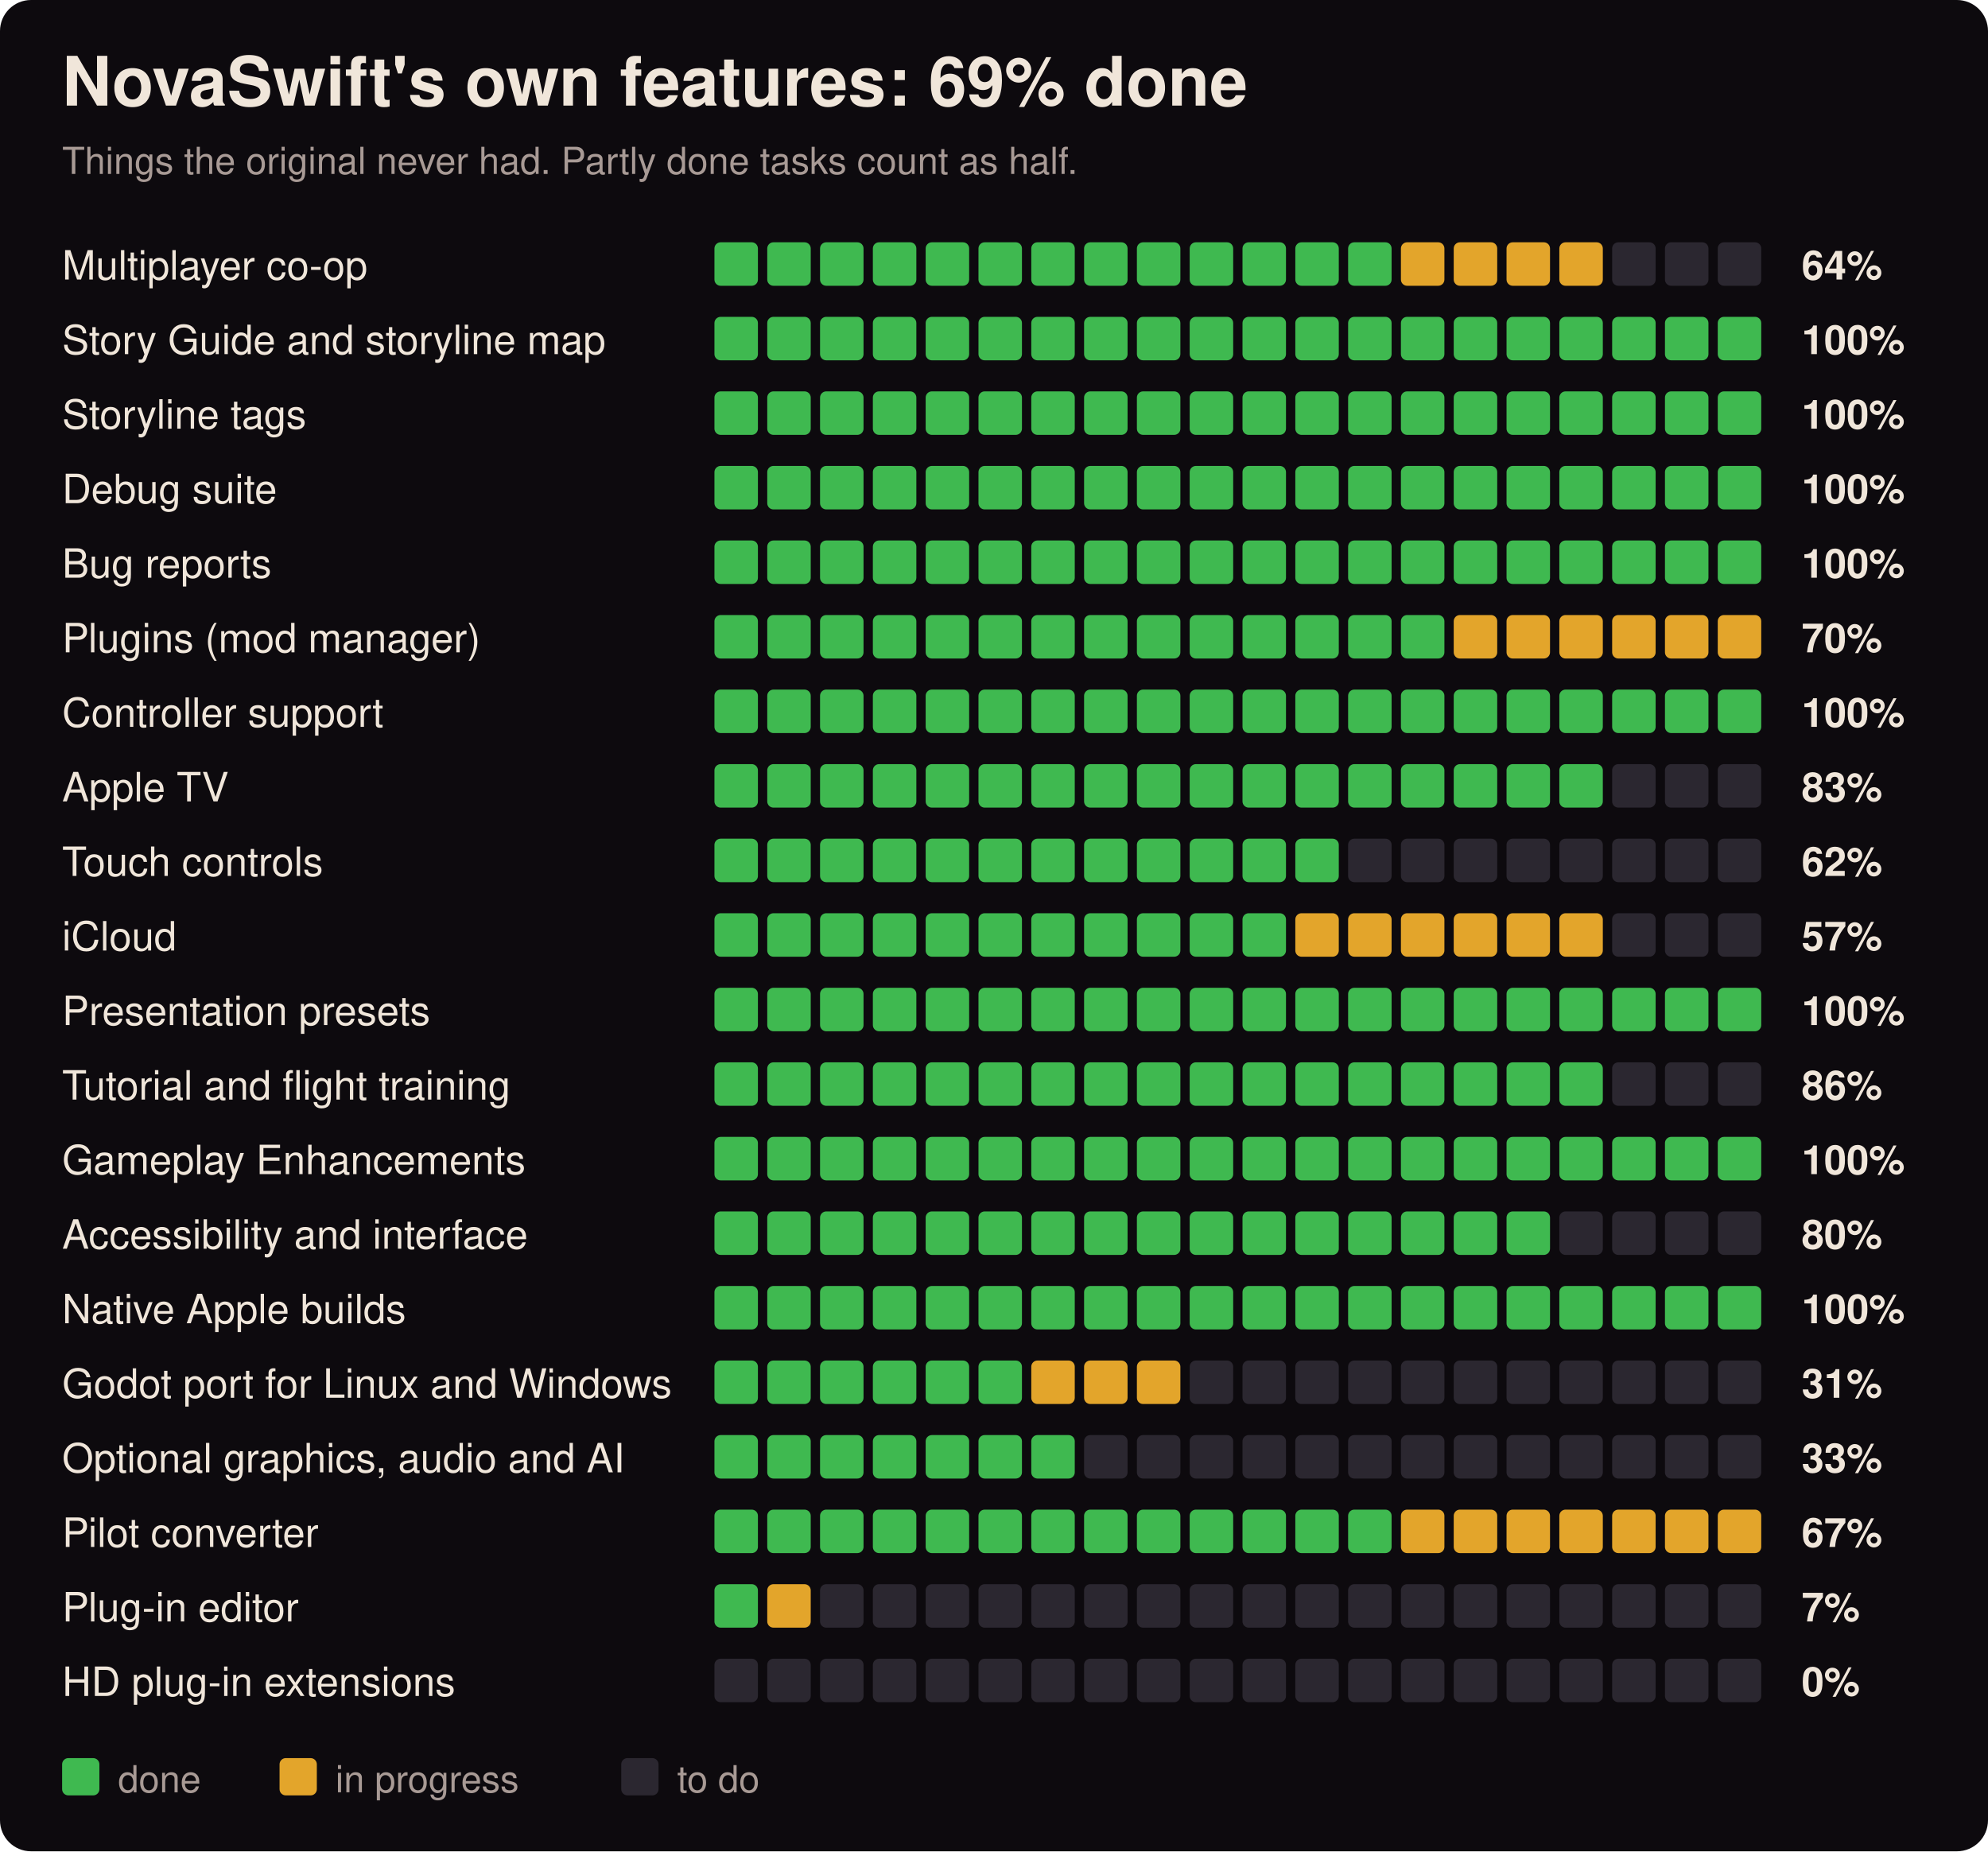
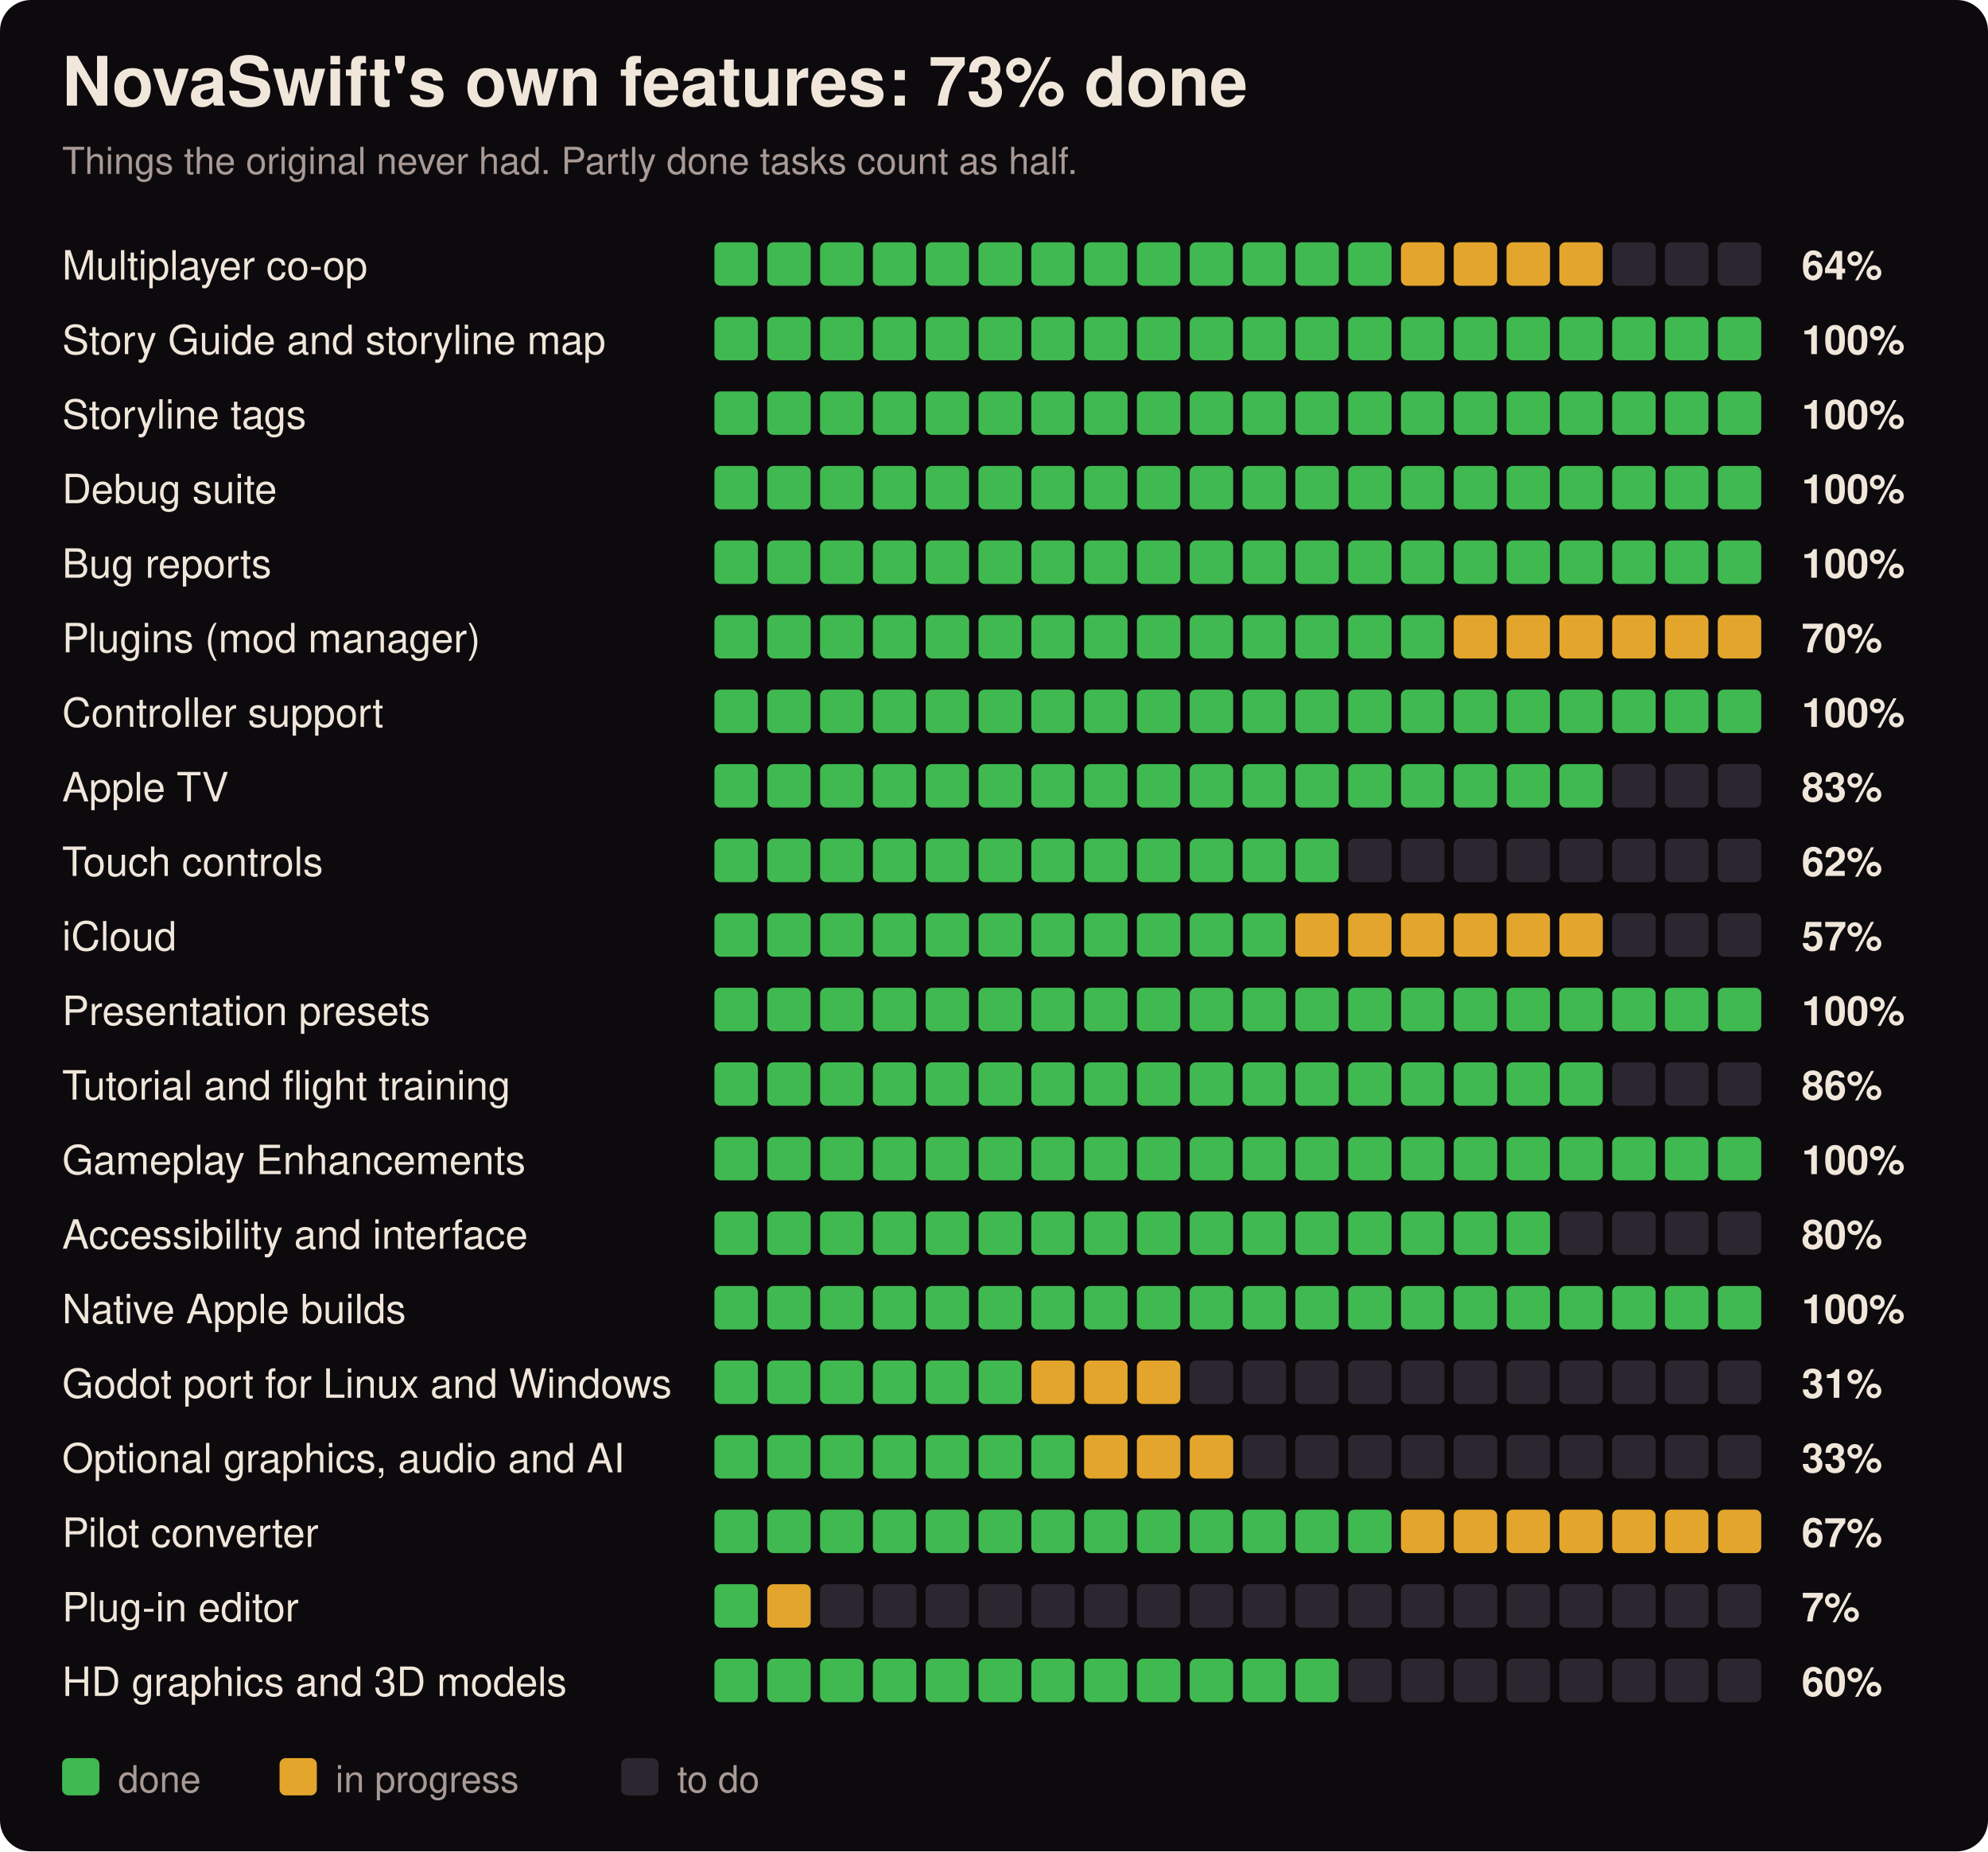
<svg xmlns="http://www.w3.org/2000/svg" width="640" height="596" viewBox="0 0 640 596" font-family="-apple-system, Segoe UI, Helvetica, Arial, sans-serif">
  <style>.hl{font-size:22px;font-weight:700;fill:#f0e6da}.sb{font-size:12px;fill:#a89a95}.nm{font-size:13px;fill:#f0e6da}.pc{font-size:13px;font-weight:600;fill:#f0e6da}</style>
  <rect width="640" height="596" rx="10" fill="#0d0a0e" />
-   <text x="20" y="34" class="hl">NovaSwift's own features: 69% done</text>
+   <text x="20" y="34" class="hl">NovaSwift's own features: 73% done</text>
  <text x="20" y="56" class="sb">Things the original never had. Partly done tasks count as half.</text>
  <text x="20" y="90" class="nm">Multiplayer co-op</text>
  <rect x="230" y="78" width="14" height="14" rx="2" fill="#3fb950" />
  <rect x="247" y="78" width="14" height="14" rx="2" fill="#3fb950" />
  <rect x="264" y="78" width="14" height="14" rx="2" fill="#3fb950" />
  <rect x="281" y="78" width="14" height="14" rx="2" fill="#3fb950" />
  <rect x="298" y="78" width="14" height="14" rx="2" fill="#3fb950" />
  <rect x="315" y="78" width="14" height="14" rx="2" fill="#3fb950" />
  <rect x="332" y="78" width="14" height="14" rx="2" fill="#3fb950" />
  <rect x="349" y="78" width="14" height="14" rx="2" fill="#3fb950" />
  <rect x="366" y="78" width="14" height="14" rx="2" fill="#3fb950" />
  <rect x="383" y="78" width="14" height="14" rx="2" fill="#3fb950" />
  <rect x="400" y="78" width="14" height="14" rx="2" fill="#3fb950" />
  <rect x="417" y="78" width="14" height="14" rx="2" fill="#3fb950" />
  <rect x="434" y="78" width="14" height="14" rx="2" fill="#3fb950" />
  <rect x="451" y="78" width="14" height="14" rx="2" fill="#e3a52b" />
  <rect x="468" y="78" width="14" height="14" rx="2" fill="#e3a52b" />
  <rect x="485" y="78" width="14" height="14" rx="2" fill="#e3a52b" />
  <rect x="502" y="78" width="14" height="14" rx="2" fill="#e3a52b" />
  <rect x="519" y="78" width="14" height="14" rx="2" fill="#2b2730" />
  <rect x="536" y="78" width="14" height="14" rx="2" fill="#2b2730" />
  <rect x="553" y="78" width="14" height="14" rx="2" fill="#2b2730" />
  <text x="580" y="90" class="pc">64%</text>
  <text x="20" y="114" class="nm">Story Guide and storyline map</text>
  <rect x="230" y="102" width="14" height="14" rx="2" fill="#3fb950" />
  <rect x="247" y="102" width="14" height="14" rx="2" fill="#3fb950" />
  <rect x="264" y="102" width="14" height="14" rx="2" fill="#3fb950" />
  <rect x="281" y="102" width="14" height="14" rx="2" fill="#3fb950" />
  <rect x="298" y="102" width="14" height="14" rx="2" fill="#3fb950" />
  <rect x="315" y="102" width="14" height="14" rx="2" fill="#3fb950" />
  <rect x="332" y="102" width="14" height="14" rx="2" fill="#3fb950" />
  <rect x="349" y="102" width="14" height="14" rx="2" fill="#3fb950" />
  <rect x="366" y="102" width="14" height="14" rx="2" fill="#3fb950" />
  <rect x="383" y="102" width="14" height="14" rx="2" fill="#3fb950" />
  <rect x="400" y="102" width="14" height="14" rx="2" fill="#3fb950" />
  <rect x="417" y="102" width="14" height="14" rx="2" fill="#3fb950" />
  <rect x="434" y="102" width="14" height="14" rx="2" fill="#3fb950" />
  <rect x="451" y="102" width="14" height="14" rx="2" fill="#3fb950" />
  <rect x="468" y="102" width="14" height="14" rx="2" fill="#3fb950" />
  <rect x="485" y="102" width="14" height="14" rx="2" fill="#3fb950" />
  <rect x="502" y="102" width="14" height="14" rx="2" fill="#3fb950" />
  <rect x="519" y="102" width="14" height="14" rx="2" fill="#3fb950" />
  <rect x="536" y="102" width="14" height="14" rx="2" fill="#3fb950" />
  <rect x="553" y="102" width="14" height="14" rx="2" fill="#3fb950" />
  <text x="580" y="114" class="pc">100%</text>
  <text x="20" y="138" class="nm">Storyline tags</text>
  <rect x="230" y="126" width="14" height="14" rx="2" fill="#3fb950" />
  <rect x="247" y="126" width="14" height="14" rx="2" fill="#3fb950" />
  <rect x="264" y="126" width="14" height="14" rx="2" fill="#3fb950" />
  <rect x="281" y="126" width="14" height="14" rx="2" fill="#3fb950" />
  <rect x="298" y="126" width="14" height="14" rx="2" fill="#3fb950" />
  <rect x="315" y="126" width="14" height="14" rx="2" fill="#3fb950" />
  <rect x="332" y="126" width="14" height="14" rx="2" fill="#3fb950" />
  <rect x="349" y="126" width="14" height="14" rx="2" fill="#3fb950" />
  <rect x="366" y="126" width="14" height="14" rx="2" fill="#3fb950" />
  <rect x="383" y="126" width="14" height="14" rx="2" fill="#3fb950" />
  <rect x="400" y="126" width="14" height="14" rx="2" fill="#3fb950" />
  <rect x="417" y="126" width="14" height="14" rx="2" fill="#3fb950" />
  <rect x="434" y="126" width="14" height="14" rx="2" fill="#3fb950" />
  <rect x="451" y="126" width="14" height="14" rx="2" fill="#3fb950" />
  <rect x="468" y="126" width="14" height="14" rx="2" fill="#3fb950" />
  <rect x="485" y="126" width="14" height="14" rx="2" fill="#3fb950" />
  <rect x="502" y="126" width="14" height="14" rx="2" fill="#3fb950" />
  <rect x="519" y="126" width="14" height="14" rx="2" fill="#3fb950" />
  <rect x="536" y="126" width="14" height="14" rx="2" fill="#3fb950" />
  <rect x="553" y="126" width="14" height="14" rx="2" fill="#3fb950" />
  <text x="580" y="138" class="pc">100%</text>
  <text x="20" y="162" class="nm">Debug suite</text>
  <rect x="230" y="150" width="14" height="14" rx="2" fill="#3fb950" />
  <rect x="247" y="150" width="14" height="14" rx="2" fill="#3fb950" />
  <rect x="264" y="150" width="14" height="14" rx="2" fill="#3fb950" />
  <rect x="281" y="150" width="14" height="14" rx="2" fill="#3fb950" />
  <rect x="298" y="150" width="14" height="14" rx="2" fill="#3fb950" />
  <rect x="315" y="150" width="14" height="14" rx="2" fill="#3fb950" />
  <rect x="332" y="150" width="14" height="14" rx="2" fill="#3fb950" />
  <rect x="349" y="150" width="14" height="14" rx="2" fill="#3fb950" />
  <rect x="366" y="150" width="14" height="14" rx="2" fill="#3fb950" />
  <rect x="383" y="150" width="14" height="14" rx="2" fill="#3fb950" />
  <rect x="400" y="150" width="14" height="14" rx="2" fill="#3fb950" />
  <rect x="417" y="150" width="14" height="14" rx="2" fill="#3fb950" />
  <rect x="434" y="150" width="14" height="14" rx="2" fill="#3fb950" />
  <rect x="451" y="150" width="14" height="14" rx="2" fill="#3fb950" />
  <rect x="468" y="150" width="14" height="14" rx="2" fill="#3fb950" />
  <rect x="485" y="150" width="14" height="14" rx="2" fill="#3fb950" />
  <rect x="502" y="150" width="14" height="14" rx="2" fill="#3fb950" />
  <rect x="519" y="150" width="14" height="14" rx="2" fill="#3fb950" />
  <rect x="536" y="150" width="14" height="14" rx="2" fill="#3fb950" />
  <rect x="553" y="150" width="14" height="14" rx="2" fill="#3fb950" />
  <text x="580" y="162" class="pc">100%</text>
  <text x="20" y="186" class="nm">Bug reports</text>
  <rect x="230" y="174" width="14" height="14" rx="2" fill="#3fb950" />
  <rect x="247" y="174" width="14" height="14" rx="2" fill="#3fb950" />
  <rect x="264" y="174" width="14" height="14" rx="2" fill="#3fb950" />
  <rect x="281" y="174" width="14" height="14" rx="2" fill="#3fb950" />
  <rect x="298" y="174" width="14" height="14" rx="2" fill="#3fb950" />
  <rect x="315" y="174" width="14" height="14" rx="2" fill="#3fb950" />
  <rect x="332" y="174" width="14" height="14" rx="2" fill="#3fb950" />
  <rect x="349" y="174" width="14" height="14" rx="2" fill="#3fb950" />
  <rect x="366" y="174" width="14" height="14" rx="2" fill="#3fb950" />
  <rect x="383" y="174" width="14" height="14" rx="2" fill="#3fb950" />
  <rect x="400" y="174" width="14" height="14" rx="2" fill="#3fb950" />
  <rect x="417" y="174" width="14" height="14" rx="2" fill="#3fb950" />
  <rect x="434" y="174" width="14" height="14" rx="2" fill="#3fb950" />
  <rect x="451" y="174" width="14" height="14" rx="2" fill="#3fb950" />
  <rect x="468" y="174" width="14" height="14" rx="2" fill="#3fb950" />
  <rect x="485" y="174" width="14" height="14" rx="2" fill="#3fb950" />
  <rect x="502" y="174" width="14" height="14" rx="2" fill="#3fb950" />
  <rect x="519" y="174" width="14" height="14" rx="2" fill="#3fb950" />
  <rect x="536" y="174" width="14" height="14" rx="2" fill="#3fb950" />
  <rect x="553" y="174" width="14" height="14" rx="2" fill="#3fb950" />
  <text x="580" y="186" class="pc">100%</text>
  <text x="20" y="210" class="nm">Plugins (mod manager)</text>
  <rect x="230" y="198" width="14" height="14" rx="2" fill="#3fb950" />
  <rect x="247" y="198" width="14" height="14" rx="2" fill="#3fb950" />
  <rect x="264" y="198" width="14" height="14" rx="2" fill="#3fb950" />
  <rect x="281" y="198" width="14" height="14" rx="2" fill="#3fb950" />
  <rect x="298" y="198" width="14" height="14" rx="2" fill="#3fb950" />
  <rect x="315" y="198" width="14" height="14" rx="2" fill="#3fb950" />
  <rect x="332" y="198" width="14" height="14" rx="2" fill="#3fb950" />
  <rect x="349" y="198" width="14" height="14" rx="2" fill="#3fb950" />
  <rect x="366" y="198" width="14" height="14" rx="2" fill="#3fb950" />
  <rect x="383" y="198" width="14" height="14" rx="2" fill="#3fb950" />
  <rect x="400" y="198" width="14" height="14" rx="2" fill="#3fb950" />
  <rect x="417" y="198" width="14" height="14" rx="2" fill="#3fb950" />
  <rect x="434" y="198" width="14" height="14" rx="2" fill="#3fb950" />
  <rect x="451" y="198" width="14" height="14" rx="2" fill="#3fb950" />
  <rect x="468" y="198" width="14" height="14" rx="2" fill="#e3a52b" />
  <rect x="485" y="198" width="14" height="14" rx="2" fill="#e3a52b" />
  <rect x="502" y="198" width="14" height="14" rx="2" fill="#e3a52b" />
  <rect x="519" y="198" width="14" height="14" rx="2" fill="#e3a52b" />
  <rect x="536" y="198" width="14" height="14" rx="2" fill="#e3a52b" />
  <rect x="553" y="198" width="14" height="14" rx="2" fill="#e3a52b" />
  <text x="580" y="210" class="pc">70%</text>
  <text x="20" y="234" class="nm">Controller support</text>
  <rect x="230" y="222" width="14" height="14" rx="2" fill="#3fb950" />
  <rect x="247" y="222" width="14" height="14" rx="2" fill="#3fb950" />
  <rect x="264" y="222" width="14" height="14" rx="2" fill="#3fb950" />
  <rect x="281" y="222" width="14" height="14" rx="2" fill="#3fb950" />
  <rect x="298" y="222" width="14" height="14" rx="2" fill="#3fb950" />
  <rect x="315" y="222" width="14" height="14" rx="2" fill="#3fb950" />
  <rect x="332" y="222" width="14" height="14" rx="2" fill="#3fb950" />
  <rect x="349" y="222" width="14" height="14" rx="2" fill="#3fb950" />
  <rect x="366" y="222" width="14" height="14" rx="2" fill="#3fb950" />
  <rect x="383" y="222" width="14" height="14" rx="2" fill="#3fb950" />
  <rect x="400" y="222" width="14" height="14" rx="2" fill="#3fb950" />
  <rect x="417" y="222" width="14" height="14" rx="2" fill="#3fb950" />
  <rect x="434" y="222" width="14" height="14" rx="2" fill="#3fb950" />
  <rect x="451" y="222" width="14" height="14" rx="2" fill="#3fb950" />
  <rect x="468" y="222" width="14" height="14" rx="2" fill="#3fb950" />
  <rect x="485" y="222" width="14" height="14" rx="2" fill="#3fb950" />
  <rect x="502" y="222" width="14" height="14" rx="2" fill="#3fb950" />
  <rect x="519" y="222" width="14" height="14" rx="2" fill="#3fb950" />
  <rect x="536" y="222" width="14" height="14" rx="2" fill="#3fb950" />
  <rect x="553" y="222" width="14" height="14" rx="2" fill="#3fb950" />
  <text x="580" y="234" class="pc">100%</text>
  <text x="20" y="258" class="nm">Apple TV</text>
  <rect x="230" y="246" width="14" height="14" rx="2" fill="#3fb950" />
  <rect x="247" y="246" width="14" height="14" rx="2" fill="#3fb950" />
  <rect x="264" y="246" width="14" height="14" rx="2" fill="#3fb950" />
  <rect x="281" y="246" width="14" height="14" rx="2" fill="#3fb950" />
  <rect x="298" y="246" width="14" height="14" rx="2" fill="#3fb950" />
  <rect x="315" y="246" width="14" height="14" rx="2" fill="#3fb950" />
  <rect x="332" y="246" width="14" height="14" rx="2" fill="#3fb950" />
  <rect x="349" y="246" width="14" height="14" rx="2" fill="#3fb950" />
  <rect x="366" y="246" width="14" height="14" rx="2" fill="#3fb950" />
  <rect x="383" y="246" width="14" height="14" rx="2" fill="#3fb950" />
  <rect x="400" y="246" width="14" height="14" rx="2" fill="#3fb950" />
  <rect x="417" y="246" width="14" height="14" rx="2" fill="#3fb950" />
  <rect x="434" y="246" width="14" height="14" rx="2" fill="#3fb950" />
  <rect x="451" y="246" width="14" height="14" rx="2" fill="#3fb950" />
  <rect x="468" y="246" width="14" height="14" rx="2" fill="#3fb950" />
  <rect x="485" y="246" width="14" height="14" rx="2" fill="#3fb950" />
  <rect x="502" y="246" width="14" height="14" rx="2" fill="#3fb950" />
  <rect x="519" y="246" width="14" height="14" rx="2" fill="#2b2730" />
  <rect x="536" y="246" width="14" height="14" rx="2" fill="#2b2730" />
  <rect x="553" y="246" width="14" height="14" rx="2" fill="#2b2730" />
  <text x="580" y="258" class="pc">83%</text>
  <text x="20" y="282" class="nm">Touch controls</text>
  <rect x="230" y="270" width="14" height="14" rx="2" fill="#3fb950" />
  <rect x="247" y="270" width="14" height="14" rx="2" fill="#3fb950" />
  <rect x="264" y="270" width="14" height="14" rx="2" fill="#3fb950" />
  <rect x="281" y="270" width="14" height="14" rx="2" fill="#3fb950" />
  <rect x="298" y="270" width="14" height="14" rx="2" fill="#3fb950" />
  <rect x="315" y="270" width="14" height="14" rx="2" fill="#3fb950" />
  <rect x="332" y="270" width="14" height="14" rx="2" fill="#3fb950" />
  <rect x="349" y="270" width="14" height="14" rx="2" fill="#3fb950" />
  <rect x="366" y="270" width="14" height="14" rx="2" fill="#3fb950" />
  <rect x="383" y="270" width="14" height="14" rx="2" fill="#3fb950" />
  <rect x="400" y="270" width="14" height="14" rx="2" fill="#3fb950" />
  <rect x="417" y="270" width="14" height="14" rx="2" fill="#3fb950" />
  <rect x="434" y="270" width="14" height="14" rx="2" fill="#2b2730" />
  <rect x="451" y="270" width="14" height="14" rx="2" fill="#2b2730" />
  <rect x="468" y="270" width="14" height="14" rx="2" fill="#2b2730" />
  <rect x="485" y="270" width="14" height="14" rx="2" fill="#2b2730" />
  <rect x="502" y="270" width="14" height="14" rx="2" fill="#2b2730" />
  <rect x="519" y="270" width="14" height="14" rx="2" fill="#2b2730" />
  <rect x="536" y="270" width="14" height="14" rx="2" fill="#2b2730" />
  <rect x="553" y="270" width="14" height="14" rx="2" fill="#2b2730" />
  <text x="580" y="282" class="pc">62%</text>
  <text x="20" y="306" class="nm">iCloud</text>
  <rect x="230" y="294" width="14" height="14" rx="2" fill="#3fb950" />
  <rect x="247" y="294" width="14" height="14" rx="2" fill="#3fb950" />
  <rect x="264" y="294" width="14" height="14" rx="2" fill="#3fb950" />
  <rect x="281" y="294" width="14" height="14" rx="2" fill="#3fb950" />
  <rect x="298" y="294" width="14" height="14" rx="2" fill="#3fb950" />
  <rect x="315" y="294" width="14" height="14" rx="2" fill="#3fb950" />
  <rect x="332" y="294" width="14" height="14" rx="2" fill="#3fb950" />
  <rect x="349" y="294" width="14" height="14" rx="2" fill="#3fb950" />
  <rect x="366" y="294" width="14" height="14" rx="2" fill="#3fb950" />
  <rect x="383" y="294" width="14" height="14" rx="2" fill="#3fb950" />
  <rect x="400" y="294" width="14" height="14" rx="2" fill="#3fb950" />
  <rect x="417" y="294" width="14" height="14" rx="2" fill="#e3a52b" />
  <rect x="434" y="294" width="14" height="14" rx="2" fill="#e3a52b" />
  <rect x="451" y="294" width="14" height="14" rx="2" fill="#e3a52b" />
  <rect x="468" y="294" width="14" height="14" rx="2" fill="#e3a52b" />
  <rect x="485" y="294" width="14" height="14" rx="2" fill="#e3a52b" />
  <rect x="502" y="294" width="14" height="14" rx="2" fill="#e3a52b" />
  <rect x="519" y="294" width="14" height="14" rx="2" fill="#2b2730" />
  <rect x="536" y="294" width="14" height="14" rx="2" fill="#2b2730" />
  <rect x="553" y="294" width="14" height="14" rx="2" fill="#2b2730" />
  <text x="580" y="306" class="pc">57%</text>
  <text x="20" y="330" class="nm">Presentation presets</text>
  <rect x="230" y="318" width="14" height="14" rx="2" fill="#3fb950" />
  <rect x="247" y="318" width="14" height="14" rx="2" fill="#3fb950" />
  <rect x="264" y="318" width="14" height="14" rx="2" fill="#3fb950" />
  <rect x="281" y="318" width="14" height="14" rx="2" fill="#3fb950" />
  <rect x="298" y="318" width="14" height="14" rx="2" fill="#3fb950" />
  <rect x="315" y="318" width="14" height="14" rx="2" fill="#3fb950" />
  <rect x="332" y="318" width="14" height="14" rx="2" fill="#3fb950" />
  <rect x="349" y="318" width="14" height="14" rx="2" fill="#3fb950" />
  <rect x="366" y="318" width="14" height="14" rx="2" fill="#3fb950" />
  <rect x="383" y="318" width="14" height="14" rx="2" fill="#3fb950" />
  <rect x="400" y="318" width="14" height="14" rx="2" fill="#3fb950" />
  <rect x="417" y="318" width="14" height="14" rx="2" fill="#3fb950" />
  <rect x="434" y="318" width="14" height="14" rx="2" fill="#3fb950" />
  <rect x="451" y="318" width="14" height="14" rx="2" fill="#3fb950" />
  <rect x="468" y="318" width="14" height="14" rx="2" fill="#3fb950" />
  <rect x="485" y="318" width="14" height="14" rx="2" fill="#3fb950" />
  <rect x="502" y="318" width="14" height="14" rx="2" fill="#3fb950" />
  <rect x="519" y="318" width="14" height="14" rx="2" fill="#3fb950" />
  <rect x="536" y="318" width="14" height="14" rx="2" fill="#3fb950" />
  <rect x="553" y="318" width="14" height="14" rx="2" fill="#3fb950" />
  <text x="580" y="330" class="pc">100%</text>
  <text x="20" y="354" class="nm">Tutorial and flight training</text>
  <rect x="230" y="342" width="14" height="14" rx="2" fill="#3fb950" />
  <rect x="247" y="342" width="14" height="14" rx="2" fill="#3fb950" />
  <rect x="264" y="342" width="14" height="14" rx="2" fill="#3fb950" />
  <rect x="281" y="342" width="14" height="14" rx="2" fill="#3fb950" />
  <rect x="298" y="342" width="14" height="14" rx="2" fill="#3fb950" />
  <rect x="315" y="342" width="14" height="14" rx="2" fill="#3fb950" />
  <rect x="332" y="342" width="14" height="14" rx="2" fill="#3fb950" />
  <rect x="349" y="342" width="14" height="14" rx="2" fill="#3fb950" />
  <rect x="366" y="342" width="14" height="14" rx="2" fill="#3fb950" />
  <rect x="383" y="342" width="14" height="14" rx="2" fill="#3fb950" />
  <rect x="400" y="342" width="14" height="14" rx="2" fill="#3fb950" />
  <rect x="417" y="342" width="14" height="14" rx="2" fill="#3fb950" />
  <rect x="434" y="342" width="14" height="14" rx="2" fill="#3fb950" />
  <rect x="451" y="342" width="14" height="14" rx="2" fill="#3fb950" />
  <rect x="468" y="342" width="14" height="14" rx="2" fill="#3fb950" />
  <rect x="485" y="342" width="14" height="14" rx="2" fill="#3fb950" />
  <rect x="502" y="342" width="14" height="14" rx="2" fill="#3fb950" />
  <rect x="519" y="342" width="14" height="14" rx="2" fill="#2b2730" />
  <rect x="536" y="342" width="14" height="14" rx="2" fill="#2b2730" />
  <rect x="553" y="342" width="14" height="14" rx="2" fill="#2b2730" />
  <text x="580" y="354" class="pc">86%</text>
  <text x="20" y="378" class="nm">Gameplay Enhancements</text>
  <rect x="230" y="366" width="14" height="14" rx="2" fill="#3fb950" />
  <rect x="247" y="366" width="14" height="14" rx="2" fill="#3fb950" />
  <rect x="264" y="366" width="14" height="14" rx="2" fill="#3fb950" />
  <rect x="281" y="366" width="14" height="14" rx="2" fill="#3fb950" />
  <rect x="298" y="366" width="14" height="14" rx="2" fill="#3fb950" />
  <rect x="315" y="366" width="14" height="14" rx="2" fill="#3fb950" />
  <rect x="332" y="366" width="14" height="14" rx="2" fill="#3fb950" />
  <rect x="349" y="366" width="14" height="14" rx="2" fill="#3fb950" />
  <rect x="366" y="366" width="14" height="14" rx="2" fill="#3fb950" />
  <rect x="383" y="366" width="14" height="14" rx="2" fill="#3fb950" />
  <rect x="400" y="366" width="14" height="14" rx="2" fill="#3fb950" />
  <rect x="417" y="366" width="14" height="14" rx="2" fill="#3fb950" />
  <rect x="434" y="366" width="14" height="14" rx="2" fill="#3fb950" />
  <rect x="451" y="366" width="14" height="14" rx="2" fill="#3fb950" />
  <rect x="468" y="366" width="14" height="14" rx="2" fill="#3fb950" />
  <rect x="485" y="366" width="14" height="14" rx="2" fill="#3fb950" />
  <rect x="502" y="366" width="14" height="14" rx="2" fill="#3fb950" />
  <rect x="519" y="366" width="14" height="14" rx="2" fill="#3fb950" />
  <rect x="536" y="366" width="14" height="14" rx="2" fill="#3fb950" />
  <rect x="553" y="366" width="14" height="14" rx="2" fill="#3fb950" />
  <text x="580" y="378" class="pc">100%</text>
  <text x="20" y="402" class="nm">Accessibility and interface</text>
  <rect x="230" y="390" width="14" height="14" rx="2" fill="#3fb950" />
  <rect x="247" y="390" width="14" height="14" rx="2" fill="#3fb950" />
  <rect x="264" y="390" width="14" height="14" rx="2" fill="#3fb950" />
  <rect x="281" y="390" width="14" height="14" rx="2" fill="#3fb950" />
  <rect x="298" y="390" width="14" height="14" rx="2" fill="#3fb950" />
  <rect x="315" y="390" width="14" height="14" rx="2" fill="#3fb950" />
  <rect x="332" y="390" width="14" height="14" rx="2" fill="#3fb950" />
  <rect x="349" y="390" width="14" height="14" rx="2" fill="#3fb950" />
  <rect x="366" y="390" width="14" height="14" rx="2" fill="#3fb950" />
  <rect x="383" y="390" width="14" height="14" rx="2" fill="#3fb950" />
  <rect x="400" y="390" width="14" height="14" rx="2" fill="#3fb950" />
  <rect x="417" y="390" width="14" height="14" rx="2" fill="#3fb950" />
  <rect x="434" y="390" width="14" height="14" rx="2" fill="#3fb950" />
  <rect x="451" y="390" width="14" height="14" rx="2" fill="#3fb950" />
  <rect x="468" y="390" width="14" height="14" rx="2" fill="#3fb950" />
  <rect x="485" y="390" width="14" height="14" rx="2" fill="#3fb950" />
  <rect x="502" y="390" width="14" height="14" rx="2" fill="#2b2730" />
  <rect x="519" y="390" width="14" height="14" rx="2" fill="#2b2730" />
  <rect x="536" y="390" width="14" height="14" rx="2" fill="#2b2730" />
  <rect x="553" y="390" width="14" height="14" rx="2" fill="#2b2730" />
  <text x="580" y="402" class="pc">80%</text>
  <text x="20" y="426" class="nm">Native Apple builds</text>
  <rect x="230" y="414" width="14" height="14" rx="2" fill="#3fb950" />
  <rect x="247" y="414" width="14" height="14" rx="2" fill="#3fb950" />
  <rect x="264" y="414" width="14" height="14" rx="2" fill="#3fb950" />
  <rect x="281" y="414" width="14" height="14" rx="2" fill="#3fb950" />
  <rect x="298" y="414" width="14" height="14" rx="2" fill="#3fb950" />
  <rect x="315" y="414" width="14" height="14" rx="2" fill="#3fb950" />
  <rect x="332" y="414" width="14" height="14" rx="2" fill="#3fb950" />
  <rect x="349" y="414" width="14" height="14" rx="2" fill="#3fb950" />
  <rect x="366" y="414" width="14" height="14" rx="2" fill="#3fb950" />
  <rect x="383" y="414" width="14" height="14" rx="2" fill="#3fb950" />
  <rect x="400" y="414" width="14" height="14" rx="2" fill="#3fb950" />
  <rect x="417" y="414" width="14" height="14" rx="2" fill="#3fb950" />
  <rect x="434" y="414" width="14" height="14" rx="2" fill="#3fb950" />
  <rect x="451" y="414" width="14" height="14" rx="2" fill="#3fb950" />
  <rect x="468" y="414" width="14" height="14" rx="2" fill="#3fb950" />
  <rect x="485" y="414" width="14" height="14" rx="2" fill="#3fb950" />
  <rect x="502" y="414" width="14" height="14" rx="2" fill="#3fb950" />
  <rect x="519" y="414" width="14" height="14" rx="2" fill="#3fb950" />
  <rect x="536" y="414" width="14" height="14" rx="2" fill="#3fb950" />
  <rect x="553" y="414" width="14" height="14" rx="2" fill="#3fb950" />
  <text x="580" y="426" class="pc">100%</text>
  <text x="20" y="450" class="nm">Godot port for Linux and Windows</text>
  <rect x="230" y="438" width="14" height="14" rx="2" fill="#3fb950" />
  <rect x="247" y="438" width="14" height="14" rx="2" fill="#3fb950" />
  <rect x="264" y="438" width="14" height="14" rx="2" fill="#3fb950" />
  <rect x="281" y="438" width="14" height="14" rx="2" fill="#3fb950" />
  <rect x="298" y="438" width="14" height="14" rx="2" fill="#3fb950" />
  <rect x="315" y="438" width="14" height="14" rx="2" fill="#3fb950" />
  <rect x="332" y="438" width="14" height="14" rx="2" fill="#e3a52b" />
  <rect x="349" y="438" width="14" height="14" rx="2" fill="#e3a52b" />
  <rect x="366" y="438" width="14" height="14" rx="2" fill="#e3a52b" />
  <rect x="383" y="438" width="14" height="14" rx="2" fill="#2b2730" />
  <rect x="400" y="438" width="14" height="14" rx="2" fill="#2b2730" />
  <rect x="417" y="438" width="14" height="14" rx="2" fill="#2b2730" />
  <rect x="434" y="438" width="14" height="14" rx="2" fill="#2b2730" />
  <rect x="451" y="438" width="14" height="14" rx="2" fill="#2b2730" />
  <rect x="468" y="438" width="14" height="14" rx="2" fill="#2b2730" />
  <rect x="485" y="438" width="14" height="14" rx="2" fill="#2b2730" />
  <rect x="502" y="438" width="14" height="14" rx="2" fill="#2b2730" />
  <rect x="519" y="438" width="14" height="14" rx="2" fill="#2b2730" />
  <rect x="536" y="438" width="14" height="14" rx="2" fill="#2b2730" />
  <rect x="553" y="438" width="14" height="14" rx="2" fill="#2b2730" />
  <text x="580" y="450" class="pc">31%</text>
  <text x="20" y="474" class="nm">Optional graphics, audio and AI</text>
  <rect x="230" y="462" width="14" height="14" rx="2" fill="#3fb950" />
  <rect x="247" y="462" width="14" height="14" rx="2" fill="#3fb950" />
  <rect x="264" y="462" width="14" height="14" rx="2" fill="#3fb950" />
  <rect x="281" y="462" width="14" height="14" rx="2" fill="#3fb950" />
  <rect x="298" y="462" width="14" height="14" rx="2" fill="#3fb950" />
  <rect x="315" y="462" width="14" height="14" rx="2" fill="#3fb950" />
  <rect x="332" y="462" width="14" height="14" rx="2" fill="#3fb950" />
-   <rect x="349" y="462" width="14" height="14" rx="2" fill="#2b2730" />
-   <rect x="366" y="462" width="14" height="14" rx="2" fill="#2b2730" />
-   <rect x="383" y="462" width="14" height="14" rx="2" fill="#2b2730" />
+   <rect x="349" y="462" width="14" height="14" rx="2" fill="#e3a52b" />
+   <rect x="366" y="462" width="14" height="14" rx="2" fill="#e3a52b" />
+   <rect x="383" y="462" width="14" height="14" rx="2" fill="#e3a52b" />
  <rect x="400" y="462" width="14" height="14" rx="2" fill="#2b2730" />
  <rect x="417" y="462" width="14" height="14" rx="2" fill="#2b2730" />
  <rect x="434" y="462" width="14" height="14" rx="2" fill="#2b2730" />
  <rect x="451" y="462" width="14" height="14" rx="2" fill="#2b2730" />
  <rect x="468" y="462" width="14" height="14" rx="2" fill="#2b2730" />
  <rect x="485" y="462" width="14" height="14" rx="2" fill="#2b2730" />
  <rect x="502" y="462" width="14" height="14" rx="2" fill="#2b2730" />
  <rect x="519" y="462" width="14" height="14" rx="2" fill="#2b2730" />
  <rect x="536" y="462" width="14" height="14" rx="2" fill="#2b2730" />
  <rect x="553" y="462" width="14" height="14" rx="2" fill="#2b2730" />
  <text x="580" y="474" class="pc">33%</text>
  <text x="20" y="498" class="nm">Pilot converter</text>
  <rect x="230" y="486" width="14" height="14" rx="2" fill="#3fb950" />
  <rect x="247" y="486" width="14" height="14" rx="2" fill="#3fb950" />
  <rect x="264" y="486" width="14" height="14" rx="2" fill="#3fb950" />
  <rect x="281" y="486" width="14" height="14" rx="2" fill="#3fb950" />
  <rect x="298" y="486" width="14" height="14" rx="2" fill="#3fb950" />
  <rect x="315" y="486" width="14" height="14" rx="2" fill="#3fb950" />
  <rect x="332" y="486" width="14" height="14" rx="2" fill="#3fb950" />
  <rect x="349" y="486" width="14" height="14" rx="2" fill="#3fb950" />
  <rect x="366" y="486" width="14" height="14" rx="2" fill="#3fb950" />
  <rect x="383" y="486" width="14" height="14" rx="2" fill="#3fb950" />
  <rect x="400" y="486" width="14" height="14" rx="2" fill="#3fb950" />
  <rect x="417" y="486" width="14" height="14" rx="2" fill="#3fb950" />
  <rect x="434" y="486" width="14" height="14" rx="2" fill="#3fb950" />
  <rect x="451" y="486" width="14" height="14" rx="2" fill="#e3a52b" />
  <rect x="468" y="486" width="14" height="14" rx="2" fill="#e3a52b" />
  <rect x="485" y="486" width="14" height="14" rx="2" fill="#e3a52b" />
  <rect x="502" y="486" width="14" height="14" rx="2" fill="#e3a52b" />
  <rect x="519" y="486" width="14" height="14" rx="2" fill="#e3a52b" />
  <rect x="536" y="486" width="14" height="14" rx="2" fill="#e3a52b" />
  <rect x="553" y="486" width="14" height="14" rx="2" fill="#e3a52b" />
  <text x="580" y="498" class="pc">67%</text>
  <text x="20" y="522" class="nm">Plug-in editor</text>
  <rect x="230" y="510" width="14" height="14" rx="2" fill="#3fb950" />
  <rect x="247" y="510" width="14" height="14" rx="2" fill="#e3a52b" />
  <rect x="264" y="510" width="14" height="14" rx="2" fill="#2b2730" />
  <rect x="281" y="510" width="14" height="14" rx="2" fill="#2b2730" />
  <rect x="298" y="510" width="14" height="14" rx="2" fill="#2b2730" />
  <rect x="315" y="510" width="14" height="14" rx="2" fill="#2b2730" />
  <rect x="332" y="510" width="14" height="14" rx="2" fill="#2b2730" />
  <rect x="349" y="510" width="14" height="14" rx="2" fill="#2b2730" />
  <rect x="366" y="510" width="14" height="14" rx="2" fill="#2b2730" />
  <rect x="383" y="510" width="14" height="14" rx="2" fill="#2b2730" />
  <rect x="400" y="510" width="14" height="14" rx="2" fill="#2b2730" />
  <rect x="417" y="510" width="14" height="14" rx="2" fill="#2b2730" />
  <rect x="434" y="510" width="14" height="14" rx="2" fill="#2b2730" />
  <rect x="451" y="510" width="14" height="14" rx="2" fill="#2b2730" />
  <rect x="468" y="510" width="14" height="14" rx="2" fill="#2b2730" />
  <rect x="485" y="510" width="14" height="14" rx="2" fill="#2b2730" />
  <rect x="502" y="510" width="14" height="14" rx="2" fill="#2b2730" />
  <rect x="519" y="510" width="14" height="14" rx="2" fill="#2b2730" />
  <rect x="536" y="510" width="14" height="14" rx="2" fill="#2b2730" />
  <rect x="553" y="510" width="14" height="14" rx="2" fill="#2b2730" />
  <text x="580" y="522" class="pc">7%</text>
-   <text x="20" y="546" class="nm">HD plug-in extensions</text>
-   <rect x="230" y="534" width="14" height="14" rx="2" fill="#2b2730" />
-   <rect x="247" y="534" width="14" height="14" rx="2" fill="#2b2730" />
-   <rect x="264" y="534" width="14" height="14" rx="2" fill="#2b2730" />
-   <rect x="281" y="534" width="14" height="14" rx="2" fill="#2b2730" />
-   <rect x="298" y="534" width="14" height="14" rx="2" fill="#2b2730" />
-   <rect x="315" y="534" width="14" height="14" rx="2" fill="#2b2730" />
-   <rect x="332" y="534" width="14" height="14" rx="2" fill="#2b2730" />
-   <rect x="349" y="534" width="14" height="14" rx="2" fill="#2b2730" />
-   <rect x="366" y="534" width="14" height="14" rx="2" fill="#2b2730" />
-   <rect x="383" y="534" width="14" height="14" rx="2" fill="#2b2730" />
-   <rect x="400" y="534" width="14" height="14" rx="2" fill="#2b2730" />
-   <rect x="417" y="534" width="14" height="14" rx="2" fill="#2b2730" />
+   <text x="20" y="546" class="nm">HD graphics and 3D models</text>
+   <rect x="230" y="534" width="14" height="14" rx="2" fill="#3fb950" />
+   <rect x="247" y="534" width="14" height="14" rx="2" fill="#3fb950" />
+   <rect x="264" y="534" width="14" height="14" rx="2" fill="#3fb950" />
+   <rect x="281" y="534" width="14" height="14" rx="2" fill="#3fb950" />
+   <rect x="298" y="534" width="14" height="14" rx="2" fill="#3fb950" />
+   <rect x="315" y="534" width="14" height="14" rx="2" fill="#3fb950" />
+   <rect x="332" y="534" width="14" height="14" rx="2" fill="#3fb950" />
+   <rect x="349" y="534" width="14" height="14" rx="2" fill="#3fb950" />
+   <rect x="366" y="534" width="14" height="14" rx="2" fill="#3fb950" />
+   <rect x="383" y="534" width="14" height="14" rx="2" fill="#3fb950" />
+   <rect x="400" y="534" width="14" height="14" rx="2" fill="#3fb950" />
+   <rect x="417" y="534" width="14" height="14" rx="2" fill="#3fb950" />
  <rect x="434" y="534" width="14" height="14" rx="2" fill="#2b2730" />
  <rect x="451" y="534" width="14" height="14" rx="2" fill="#2b2730" />
  <rect x="468" y="534" width="14" height="14" rx="2" fill="#2b2730" />
  <rect x="485" y="534" width="14" height="14" rx="2" fill="#2b2730" />
  <rect x="502" y="534" width="14" height="14" rx="2" fill="#2b2730" />
  <rect x="519" y="534" width="14" height="14" rx="2" fill="#2b2730" />
  <rect x="536" y="534" width="14" height="14" rx="2" fill="#2b2730" />
  <rect x="553" y="534" width="14" height="14" rx="2" fill="#2b2730" />
-   <text x="580" y="546" class="pc">0%</text>
+   <text x="580" y="546" class="pc">60%</text>
  <rect x="20" y="566" width="12" height="12" rx="2" fill="#3fb950" />
  <text x="38" y="577" class="sb">done</text>
  <rect x="90" y="566" width="12" height="12" rx="2" fill="#e3a52b" />
  <text x="108" y="577" class="sb">in progress</text>
  <rect x="200" y="566" width="12" height="12" rx="2" fill="#2b2730" />
  <text x="218" y="577" class="sb">to do</text>
</svg>
